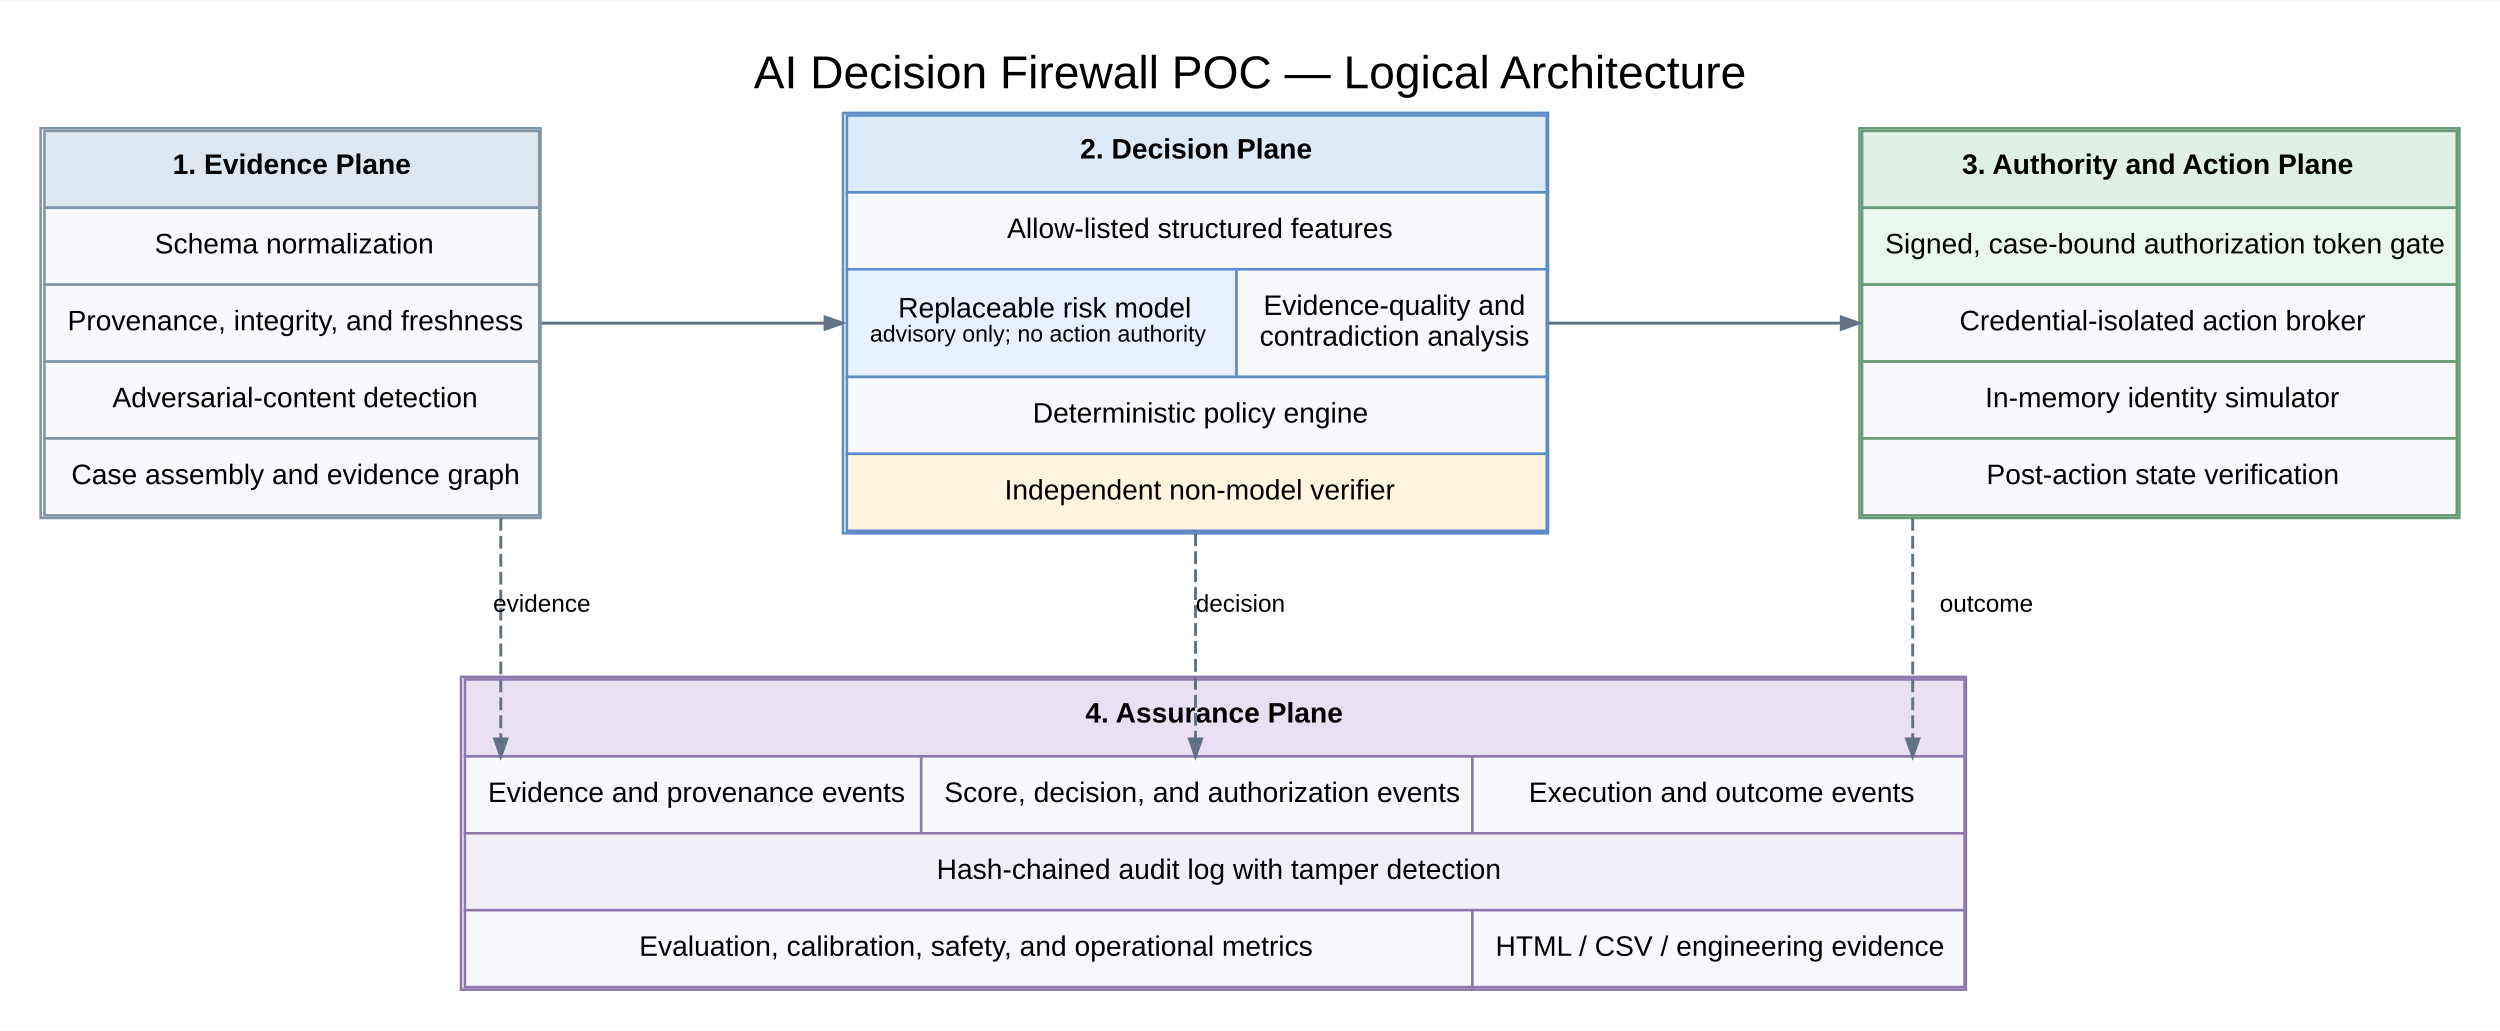
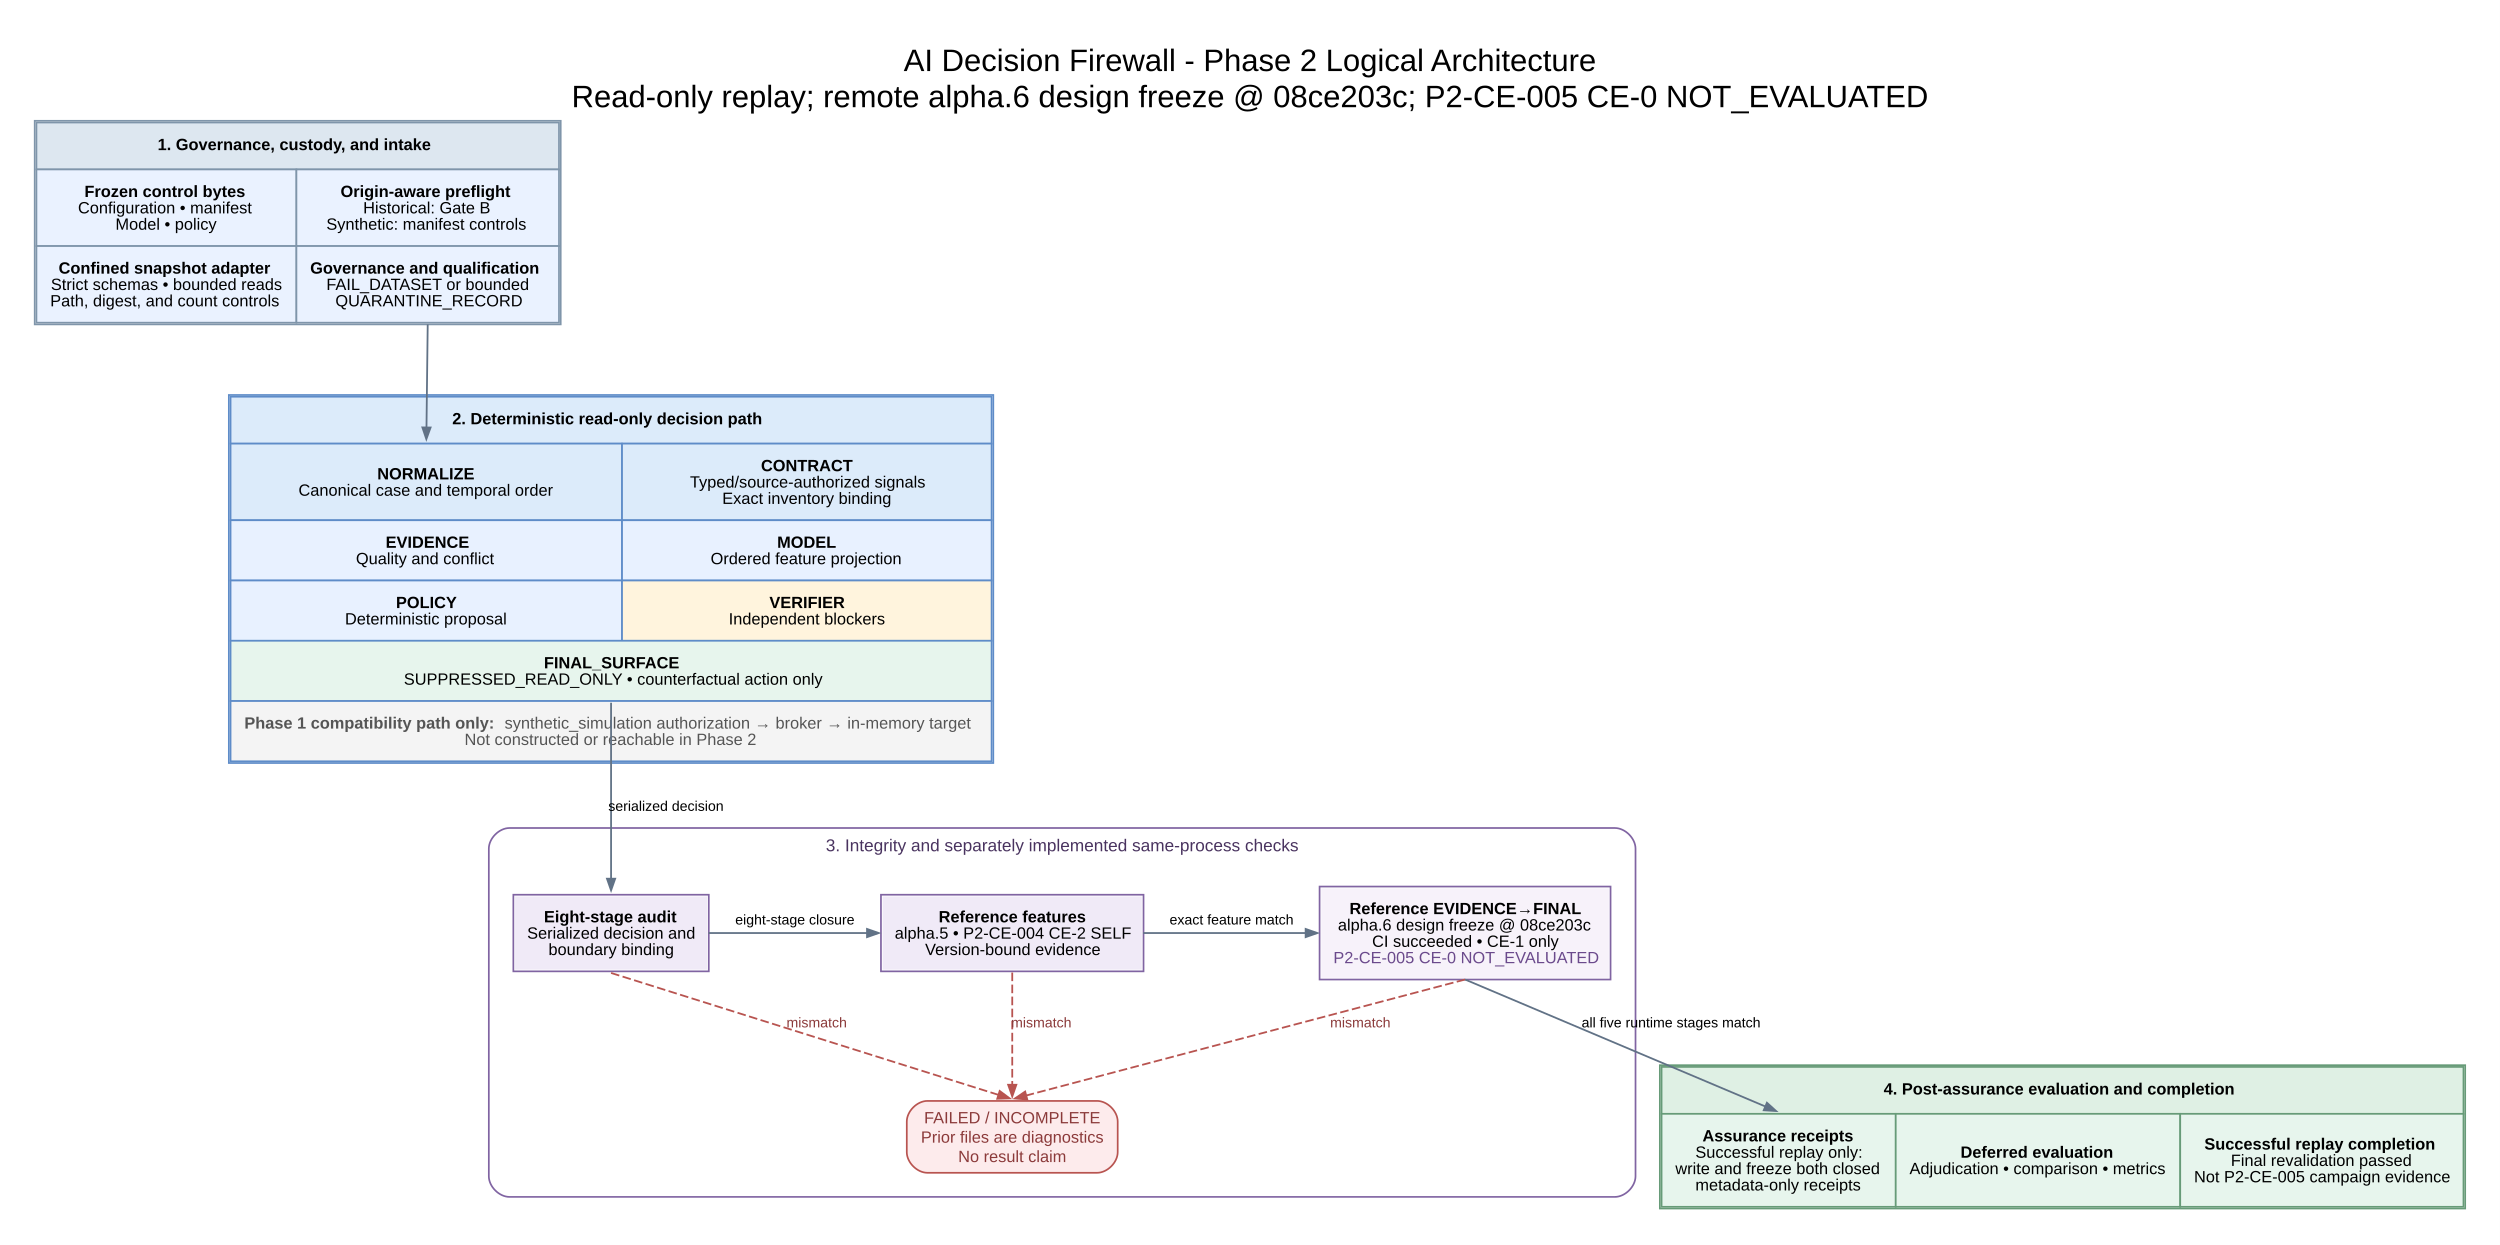
- <svg xmlns="http://www.w3.org/2000/svg" width="975pt" height="402pt" viewBox="0.00 0.00 975.18 401.68">
-   <g id="graph0" class="graph" transform="scale(1 1) rotate(0) translate(15.84 385.84)">
-     <polygon fill="white" stroke="transparent" points="-15.84,15.84 -15.84,-385.84 959.34,-385.84 959.34,15.84 -15.84,15.84" />
-     <text text-anchor="middle" x="471.75" y="-351.6" font-family="Arial" font-size="18.00">AI Decision Firewall POC — Logical Architecture</text>
+ <svg xmlns="http://www.w3.org/2000/svg" width="1452pt" height="723pt" viewBox="0.00 0.00 1452.00 723.00">
+   <g id="graph0" class="graph" transform="scale(1 1) rotate(0) translate(20.16 703.16)">
+     <polygon fill="white" stroke="none" points="-20.16,20.16 -20.16,-703.16 1431.79,-703.16 1431.79,20.16 -20.16,20.16" />
+     <text xml:space="preserve" text-anchor="middle" x="705.81" y="-661.9" font-family="Arial" font-size="18.00">AI Decision Firewall - Phase 2 Logical Architecture</text>
+     <text xml:space="preserve" text-anchor="middle" x="705.81" y="-640.9" font-family="Arial" font-size="18.00">Read-only replay; remote alpha.6 design freeze @ 08ce203c; P2-CE-005 CE-0 NOT_EVALUATED</text>
+     <g id="clust1" class="cluster">
+       <path fill="white" stroke="#8064a2" d="M275.75,-8C275.75,-8 917.75,-8 917.75,-8 923.75,-8 929.75,-14 929.75,-20 929.75,-20 929.75,-210.25 929.75,-210.25 929.75,-216.25 923.75,-222.25 917.75,-222.25 917.75,-222.25 275.75,-222.25 275.75,-222.25 269.75,-222.25 263.75,-216.25 263.75,-210.25 263.75,-210.25 263.75,-20 263.75,-20 263.75,-14 269.75,-8 275.75,-8" />
+       <text xml:space="preserve" text-anchor="middle" x="596.75" y="-208.75" font-family="Arial" font-size="10.00" fill="#49335f">3. Integrity and separately implemented same-process checks</text>
+     </g>
    <g id="node1" class="node">
-       <polygon fill="#dde7f0" stroke="transparent" points="1.5,-305 1.5,-335 194.5,-335 194.5,-305 1.5,-305" />
-       <polygon fill="none" stroke="#7f95aa" points="1.5,-305 1.5,-335 194.5,-335 194.5,-305 1.5,-305" />
-       <text text-anchor="start" x="51.5" y="-318.2" font-family="Arial" font-weight="bold" font-size="11.00">1. Evidence Plane</text>
-       <polygon fill="#f7f9fc" stroke="transparent" points="1.5,-275 1.5,-305 194.5,-305 194.5,-275 1.5,-275" />
-       <polygon fill="none" stroke="#7f95aa" points="1.5,-275 1.5,-305 194.5,-305 194.5,-275 1.5,-275" />
-       <text text-anchor="start" x="44.5" y="-287.2" font-family="Arial" font-size="11.00">Schema normalization</text>
-       <polygon fill="#f7f9fc" stroke="transparent" points="1.5,-245 1.5,-275 194.5,-275 194.5,-245 1.5,-245" />
-       <polygon fill="none" stroke="#7f95aa" points="1.5,-245 1.5,-275 194.5,-275 194.5,-245 1.5,-245" />
-       <text text-anchor="start" x="10.5" y="-257.2" font-family="Arial" font-size="11.00">Provenance, integrity, and freshness</text>
-       <polygon fill="#f7f9fc" stroke="transparent" points="1.5,-215 1.5,-245 194.5,-245 194.5,-215 1.5,-215" />
-       <polygon fill="none" stroke="#7f95aa" points="1.5,-215 1.5,-245 194.5,-245 194.5,-215 1.5,-215" />
-       <text text-anchor="start" x="28" y="-227.2" font-family="Arial" font-size="11.00">Adversarial-content detection</text>
-       <polygon fill="#f7f9fc" stroke="transparent" points="1.5,-185 1.5,-215 194.5,-215 194.5,-185 1.5,-185" />
-       <polygon fill="none" stroke="#7f95aa" points="1.5,-185 1.5,-215 194.5,-215 194.5,-185 1.5,-185" />
-       <text text-anchor="start" x="12" y="-197.2" font-family="Arial" font-size="11.00">Case assembly and evidence graph</text>
-       <polygon fill="none" stroke="#7f95aa" points="0,-184 0,-336 195,-336 195,-184 0,-184" />
+       <polygon fill="none" stroke="#7f95aa" points="0,-514.75 0,-633 305.5,-633 305.5,-514.75 0,-514.75" />
+       <polygon fill="#dde7f0" stroke="none" points="1,-604.75 1,-632 304.5,-632 304.5,-604.75 1,-604.75" />
+       <polygon fill="none" stroke="#7f95aa" points="1,-604.75 1,-632 304.5,-632 304.5,-604.75 1,-604.75" />
+       <text xml:space="preserve" text-anchor="start" x="71.38" y="-615.98" font-family="Arial" font-weight="bold" font-size="9.50">1. Governance, custody, and intake</text>
+       <polygon fill="#eaf2ff" stroke="none" points="1,-560.25 1,-604.75 152,-604.75 152,-560.25 1,-560.25" />
+       <polygon fill="none" stroke="#7f95aa" points="1,-560.25 1,-604.75 152,-604.75 152,-560.25 1,-560.25" />
+       <text xml:space="preserve" text-anchor="start" x="28.88" y="-588.73" font-family="Arial" font-weight="bold" font-size="9.50">Frozen control bytes</text>
+       <text xml:space="preserve" text-anchor="start" x="25.12" y="-579.23" font-family="Arial" font-size="9.50">Configuration • manifest</text>
+       <text xml:space="preserve" text-anchor="start" x="46.88" y="-569.73" font-family="Arial" font-size="9.50">Model • policy</text>
+       <polygon fill="#eaf2ff" stroke="none" points="152,-560.25 152,-604.75 304.5,-604.75 304.5,-560.25 152,-560.25" />
+       <polygon fill="none" stroke="#7f95aa" points="152,-560.25 152,-604.75 304.5,-604.75 304.5,-560.25 152,-560.25" />
+       <text xml:space="preserve" text-anchor="start" x="177.62" y="-588.73" font-family="Arial" font-weight="bold" font-size="9.50">Origin-aware preflight</text>
+       <text xml:space="preserve" text-anchor="start" x="190.75" y="-579.23" font-family="Arial" font-size="9.50">Historical: Gate B</text>
+       <text xml:space="preserve" text-anchor="start" x="169.38" y="-569.73" font-family="Arial" font-size="9.50">Synthetic: manifest controls</text>
+       <polygon fill="#eaf2ff" stroke="none" points="1,-515.75 1,-560.25 152,-560.25 152,-515.75 1,-515.75" />
+       <polygon fill="none" stroke="#7f95aa" points="1,-515.75 1,-560.25 152,-560.25 152,-515.75 1,-515.75" />
+       <text xml:space="preserve" text-anchor="start" x="13.88" y="-544.23" font-family="Arial" font-weight="bold" font-size="9.50">Confined snapshot adapter</text>
+       <text xml:space="preserve" text-anchor="start" x="9.38" y="-534.73" font-family="Arial" font-size="9.50">Strict schemas • bounded reads</text>
+       <text xml:space="preserve" text-anchor="start" x="9" y="-525.23" font-family="Arial" font-size="9.50">Path, digest, and count controls</text>
+       <polygon fill="#eaf2ff" stroke="none" points="152,-515.75 152,-560.25 304.5,-560.25 304.5,-515.75 152,-515.75" />
+       <polygon fill="none" stroke="#7f95aa" points="152,-515.75 152,-560.25 304.5,-560.25 304.5,-515.75 152,-515.75" />
+       <text xml:space="preserve" text-anchor="start" x="160" y="-544.23" font-family="Arial" font-weight="bold" font-size="9.50">Governance and qualification</text>
+       <text xml:space="preserve" text-anchor="start" x="169.38" y="-534.73" font-family="Arial" font-size="9.50">FAIL_DATASET or bounded</text>
+       <text xml:space="preserve" text-anchor="start" x="174.62" y="-525.23" font-family="Arial" font-size="9.50">QUARANTINE_RECORD</text>
    </g>
    <g id="node2" class="node">
-       <polygon fill="#dcebfa" stroke="transparent" points="314.5,-311 314.5,-341 587.5,-341 587.5,-311 314.5,-311" />
-       <polygon fill="none" stroke="#5e8cc8" points="314.5,-311 314.5,-341 587.5,-341 587.5,-311 314.5,-311" />
-       <text text-anchor="start" x="405.5" y="-324.2" font-family="Arial" font-weight="bold" font-size="11.00">2. Decision Plane</text>
-       <polygon fill="#f7f9fc" stroke="transparent" points="314.5,-281 314.5,-311 587.5,-311 587.5,-281 314.5,-281" />
-       <polygon fill="none" stroke="#5e8cc8" points="314.5,-281 314.5,-311 587.5,-311 587.5,-281 314.5,-281" />
-       <text text-anchor="start" x="377" y="-293.2" font-family="Arial" font-size="11.00">Allow-listed structured features</text>
-       <polygon fill="#e8f1ff" stroke="transparent" points="314.5,-239 314.5,-281 466.5,-281 466.5,-239 314.5,-239" />
-       <polygon fill="none" stroke="#5e8cc8" points="314.5,-239 314.5,-281 466.5,-281 466.5,-239 314.5,-239" />
-       <text text-anchor="start" x="334.5" y="-262.2" font-family="Arial" font-size="11.00">Replaceable risk model</text>
-       <text text-anchor="start" x="323.5" y="-252.8" font-family="Arial" font-size="9.00">advisory only; no action authority</text>
-       <polygon fill="#f7f9fc" stroke="transparent" points="466.5,-239 466.5,-281 587.5,-281 587.5,-239 466.5,-239" />
-       <polygon fill="none" stroke="#5e8cc8" points="466.5,-239 466.5,-281 587.5,-281 587.5,-239 466.5,-239" />
-       <text text-anchor="start" x="477" y="-263.2" font-family="Arial" font-size="11.00">Evidence-quality and</text>
-       <text text-anchor="start" x="475.5" y="-251.2" font-family="Arial" font-size="11.00">contradiction analysis</text>
-       <polygon fill="#f7f9fc" stroke="transparent" points="314.5,-209 314.5,-239 587.5,-239 587.5,-209 314.5,-209" />
-       <polygon fill="none" stroke="#5e8cc8" points="314.5,-209 314.5,-239 587.5,-239 587.5,-209 314.5,-209" />
-       <text text-anchor="start" x="387" y="-221.2" font-family="Arial" font-size="11.00">Deterministic policy engine</text>
-       <polygon fill="#fff4dd" stroke="transparent" points="314.5,-179 314.5,-209 587.5,-209 587.5,-179 314.5,-179" />
-       <polygon fill="none" stroke="#5e8cc8" points="314.5,-179 314.5,-209 587.5,-209 587.5,-179 314.5,-179" />
-       <text text-anchor="start" x="376" y="-191.2" font-family="Arial" font-size="11.00">Independent non-model verifier</text>
-       <polygon fill="none" stroke="#5e8cc8" points="313,-178 313,-342 588,-342 588,-178 313,-178" />
+       <polygon fill="none" stroke="#5e8cc8" points="112.75,-260 112.75,-473.75 556.75,-473.75 556.75,-260 112.75,-260" />
+       <polygon fill="#dcebfa" stroke="none" points="113.75,-445.5 113.75,-472.75 555.75,-472.75 555.75,-445.5 113.75,-445.5" />
+       <polygon fill="none" stroke="#5e8cc8" points="113.75,-445.5 113.75,-472.75 555.75,-472.75 555.75,-445.5 113.75,-445.5" />
+       <text xml:space="preserve" text-anchor="start" x="242.5" y="-456.73" font-family="Arial" font-weight="bold" font-size="9.50">2. Deterministic read-only decision path</text>
+       <polygon fill="#dcebfa" stroke="none" points="113.75,-401 113.75,-445.5 341.12,-445.5 341.12,-401 113.75,-401" />
+       <polygon fill="none" stroke="#5e8cc8" points="113.75,-401 113.75,-445.5 341.12,-445.5 341.12,-401 113.75,-401" />
+       <text xml:space="preserve" text-anchor="start" x="198.94" y="-424.73" font-family="Arial" font-weight="bold" font-size="9.50">NORMALIZE</text>
+       <text xml:space="preserve" text-anchor="start" x="153.19" y="-415.23" font-family="Arial" font-size="9.50">Canonical case and temporal order</text>
+       <polygon fill="#dcebfa" stroke="none" points="341.12,-401 341.12,-445.5 555.75,-445.5 555.75,-401 341.12,-401" />
+       <polygon fill="none" stroke="#5e8cc8" points="341.12,-401 341.12,-445.5 555.75,-445.5 555.75,-401 341.12,-401" />
+       <text xml:space="preserve" text-anchor="start" x="421.81" y="-429.48" font-family="Arial" font-weight="bold" font-size="9.50">CONTRACT</text>
+       <text xml:space="preserve" text-anchor="start" x="380.56" y="-419.98" font-family="Arial" font-size="9.50">Typed/source-authorized signals</text>
+       <text xml:space="preserve" text-anchor="start" x="399.31" y="-410.48" font-family="Arial" font-size="9.50">Exact inventory binding</text>
+       <polygon fill="#e8f1ff" stroke="none" points="113.75,-366 113.75,-401 341.12,-401 341.12,-366 113.75,-366" />
+       <polygon fill="none" stroke="#5e8cc8" points="113.75,-366 113.75,-401 341.12,-401 341.12,-366 113.75,-366" />
+       <text xml:space="preserve" text-anchor="start" x="203.81" y="-384.98" font-family="Arial" font-weight="bold" font-size="9.50">EVIDENCE</text>
+       <text xml:space="preserve" text-anchor="start" x="186.56" y="-375.48" font-family="Arial" font-size="9.50">Quality and conflict</text>
+       <polygon fill="#e8f1ff" stroke="none" points="341.12,-366 341.12,-401 555.75,-401 555.75,-366 341.12,-366" />
+       <polygon fill="none" stroke="#5e8cc8" points="341.12,-366 341.12,-401 555.75,-401 555.75,-366 341.12,-366" />
+       <text xml:space="preserve" text-anchor="start" x="431.19" y="-384.98" font-family="Arial" font-weight="bold" font-size="9.50">MODEL</text>
+       <text xml:space="preserve" text-anchor="start" x="392.56" y="-375.48" font-family="Arial" font-size="9.50">Ordered feature projection</text>
+       <polygon fill="#e8f1ff" stroke="none" points="113.75,-331 113.75,-366 341.12,-366 341.12,-331 113.75,-331" />
+       <polygon fill="none" stroke="#5e8cc8" points="113.75,-331 113.75,-366 341.12,-366 341.12,-331 113.75,-331" />
+       <text xml:space="preserve" text-anchor="start" x="209.81" y="-349.98" font-family="Arial" font-weight="bold" font-size="9.50">POLICY</text>
+       <text xml:space="preserve" text-anchor="start" x="180.19" y="-340.48" font-family="Arial" font-size="9.50">Deterministic proposal</text>
+       <polygon fill="#fff4dd" stroke="none" points="341.12,-331 341.12,-366 555.75,-366 555.75,-331 341.12,-331" />
+       <polygon fill="none" stroke="#5e8cc8" points="341.12,-331 341.12,-366 555.75,-366 555.75,-331 341.12,-331" />
+       <text xml:space="preserve" text-anchor="start" x="426.69" y="-349.98" font-family="Arial" font-weight="bold" font-size="9.50">VERIFIER</text>
+       <text xml:space="preserve" text-anchor="start" x="403.06" y="-340.48" font-family="Arial" font-size="9.50">Independent blockers</text>
+       <polygon fill="#e7f5ed" stroke="none" points="113.75,-296 113.75,-331 555.75,-331 555.75,-296 113.75,-296" />
+       <polygon fill="none" stroke="#5e8cc8" points="113.75,-296 113.75,-331 555.75,-331 555.75,-296 113.75,-296" />
+       <text xml:space="preserve" text-anchor="start" x="295.75" y="-314.98" font-family="Arial" font-weight="bold" font-size="9.50">FINAL_SURFACE</text>
+       <text xml:space="preserve" text-anchor="start" x="214.38" y="-305.48" font-family="Arial" font-size="9.50">SUPPRESSED_READ_ONLY • counterfactual action only</text>
+       <polygon fill="#f4f4f4" stroke="none" points="113.75,-261 113.75,-296 555.75,-296 555.75,-261 113.75,-261" />
+       <polygon fill="none" stroke="#5e8cc8" points="113.75,-261 113.75,-296 555.75,-296 555.75,-261 113.75,-261" />
+       <text xml:space="preserve" text-anchor="start" x="121.75" y="-279.98" font-family="Arial" font-weight="bold" font-size="9.50" fill="#555555">Phase 1 compatibility path only:</text>
+       <text xml:space="preserve" text-anchor="start" x="270.25" y="-279.98" font-family="Arial" font-size="9.50" fill="#555555"> synthetic_simulation authorization → broker → in-memory target</text>
+       <text xml:space="preserve" text-anchor="start" x="249.62" y="-270.48" font-family="Arial" font-size="9.50" fill="#555555">Not constructed or reachable in Phase 2</text>
+     </g>
+     <g id="edge6" class="edge">
+       <path fill="none" stroke="#617286" stroke-width="1.05" d="M228.25,-514.75C228.25,-514.75 227.75,-473.09 227.54,-454.87" />
+       <polygon fill="#617286" stroke="#617286" stroke-width="1.05" points="229.92,-454.86 227.46,-448.09 225.16,-454.92 229.92,-454.86" />
+     </g>
+     <g id="node3" class="node">
+       <polygon fill="none" stroke="#8064a2" points="278,-139 278,-183.5 391.5,-183.5 391.5,-139 278,-139" />
+       <polygon fill="#f0eaf7" stroke="none" points="279,-140 279,-182.5 390.5,-182.5 390.5,-140 279,-140" />
+       <text xml:space="preserve" text-anchor="start" x="295.75" y="-167.47" font-family="Arial" font-weight="bold" font-size="9.50">Eight-stage audit</text>
+       <text xml:space="preserve" text-anchor="start" x="286" y="-157.97" font-family="Arial" font-size="9.50">Serialized decision and</text>
+       <text xml:space="preserve" text-anchor="start" x="298.38" y="-148.47" font-family="Arial" font-size="9.50">boundary binding</text>
+     </g>
+     <g id="edge7" class="edge">
+       <path fill="none" stroke="#617286" stroke-width="1.05" d="M334.75,-295C334.75,-295 334.75,-218.45 334.75,-192.74" />
+       <polygon fill="#617286" stroke="#617286" stroke-width="1.05" points="337.13,-192.82 334.75,-186.02 332.37,-192.82 337.13,-192.82" />
+       <text xml:space="preserve" text-anchor="middle" x="366.62" y="-232.21" font-family="Arial" font-size="8.20">serialized decision</text>
+     </g>
+     <g id="node4" class="node">
+       <polygon fill="none" stroke="#8064a2" points="491.5,-139 491.5,-183.5 644,-183.5 644,-139 491.5,-139" />
+       <polygon fill="#f0eaf7" stroke="none" points="492.5,-140 492.5,-182.5 643,-182.5 643,-140 492.5,-140" />
+       <text xml:space="preserve" text-anchor="start" x="525" y="-167.47" font-family="Arial" font-weight="bold" font-size="9.50">Reference features</text>
+       <text xml:space="preserve" text-anchor="start" x="499.5" y="-157.97" font-family="Arial" font-size="9.50">alpha.5 • P2-CE-004 CE-2 SELF</text>
+       <text xml:space="preserve" text-anchor="start" x="517.12" y="-148.47" font-family="Arial" font-size="9.50">Version-bound evidence</text>
    </g>
    <g id="edge1" class="edge">
-       <path fill="none" stroke="#617286" stroke-width="1.15" d="M195.36,-260C195.36,-260 306,-260 306,-260" />
-       <polygon fill="#617286" stroke="#617286" stroke-width="1.15" points="306,-262.38 312.8,-260 306,-257.62 306,-262.38" />
+       <path fill="none" stroke="#617286" stroke-width="1.05" d="M391.45,-161.25C419.15,-161.25 453.03,-161.25 483.67,-161.25" />
+       <polygon fill="#617286" stroke="#617286" stroke-width="1.05" points="483.41,-163.63 490.21,-161.25 483.41,-158.87 483.41,-163.63" />
+       <text xml:space="preserve" text-anchor="middle" x="441.5" y="-166.21" font-family="Arial" font-size="8.20">eight-stage closure</text>
    </g>
-     <g id="node4" class="node">
-       <polygon fill="#e9e1f3" stroke="transparent" points="165.5,-91 165.5,-121 750.5,-121 750.5,-91 165.5,-91" />
-       <polygon fill="none" stroke="#8c78ad" points="165.5,-91 165.5,-121 750.5,-121 750.5,-91 165.5,-91" />
-       <text text-anchor="start" x="407.5" y="-104.2" font-family="Arial" font-weight="bold" font-size="11.00">4. Assurance Plane</text>
-       <polygon fill="#f7f9fc" stroke="transparent" points="165.5,-61 165.5,-91 343.5,-91 343.5,-61 165.5,-61" />
-       <polygon fill="none" stroke="#8c78ad" points="165.5,-61 165.5,-91 343.5,-91 343.5,-61 165.5,-61" />
-       <text text-anchor="start" x="174.5" y="-73.2" font-family="Arial" font-size="11.00">Evidence and provenance events</text>
-       <polygon fill="#f7f9fc" stroke="transparent" points="343.5,-61 343.5,-91 558.5,-91 558.5,-61 343.5,-61" />
-       <polygon fill="none" stroke="#8c78ad" points="343.5,-61 343.5,-91 558.5,-91 558.5,-61 343.5,-61" />
-       <text text-anchor="start" x="352.5" y="-73.2" font-family="Arial" font-size="11.00">Score, decision, and authorization events</text>
-       <polygon fill="#f7f9fc" stroke="transparent" points="558.5,-61 558.5,-91 750.5,-91 750.5,-61 558.5,-61" />
-       <polygon fill="none" stroke="#8c78ad" points="558.5,-61 558.5,-91 750.5,-91 750.5,-61 558.5,-61" />
-       <text text-anchor="start" x="580.5" y="-73.2" font-family="Arial" font-size="11.00">Execution and outcome events</text>
-       <polygon fill="#f3eff8" stroke="transparent" points="165.5,-31 165.5,-61 750.5,-61 750.5,-31 165.5,-31" />
-       <polygon fill="none" stroke="#8c78ad" points="165.5,-31 165.5,-61 750.5,-61 750.5,-31 165.5,-31" />
-       <text text-anchor="start" x="349.5" y="-43.2" font-family="Arial" font-size="11.00">Hash-chained audit log with tamper detection</text>
-       <polygon fill="#f7f9fc" stroke="transparent" points="165.5,-1 165.5,-31 558.5,-31 558.5,-1 165.5,-1" />
-       <polygon fill="none" stroke="#8c78ad" points="165.5,-1 165.5,-31 558.5,-31 558.5,-1 165.5,-1" />
-       <text text-anchor="start" x="233.5" y="-13.2" font-family="Arial" font-size="11.00">Evaluation, calibration, safety, and operational metrics</text>
-       <polygon fill="#f7f9fc" stroke="transparent" points="558.5,-1 558.5,-31 750.5,-31 750.5,-1 558.5,-1" />
-       <polygon fill="none" stroke="#8c78ad" points="558.5,-1 558.5,-31 750.5,-31 750.5,-1 558.5,-1" />
-       <text text-anchor="start" x="567.5" y="-13.2" font-family="Arial" font-size="11.00">HTML / CSV / engineering evidence</text>
-       <polygon fill="none" stroke="#8c78ad" points="164,0 164,-122 751,-122 751,0 164,0" />
+     <g id="node6" class="node">
+       <path fill="#fdebec" stroke="#b85450" d="M617,-63.75C617,-63.75 518.5,-63.75 518.5,-63.75 512.5,-63.75 506.5,-57.75 506.5,-51.75 506.5,-51.75 506.5,-34 506.5,-34 506.5,-28 512.5,-22 518.5,-22 518.5,-22 617,-22 617,-22 623,-22 629,-28 629,-34 629,-34 629,-51.75 629,-51.75 629,-57.75 623,-63.75 617,-63.75" />
+       <text xml:space="preserve" text-anchor="middle" x="567.75" y="-50.73" font-family="Arial" font-size="9.50" fill="#8b3a3a">FAILED / INCOMPLETE</text>
+       <text xml:space="preserve" text-anchor="middle" x="567.75" y="-39.48" font-family="Arial" font-size="9.50" fill="#8b3a3a">Prior files are diagnostics</text>
+       <text xml:space="preserve" text-anchor="middle" x="567.75" y="-28.23" font-family="Arial" font-size="9.50" fill="#8b3a3a">No result claim</text>
    </g>
    <g id="edge3" class="edge">
-       <path fill="none" stroke="#617286" stroke-width="1.15" stroke-dasharray="5,2" d="M179.5,-184C179.5,-184 179.5,-97.8 179.5,-97.8" />
-       <polygon fill="#617286" stroke="#617286" stroke-width="1.15" points="181.88,-97.8 179.5,-91 177.12,-97.8 181.88,-97.8" />
-       <text text-anchor="middle" x="195.5" y="-147.4" font-family="Arial" font-size="9.50">evidence</text>
+       <path fill="none" stroke="#b85450" stroke-width="1.05" stroke-dasharray="5,2" d="M334.75,-138.07C334.75,-138.07 519.57,-79.91 560,-67.19" />
+       <polygon fill="#b85450" stroke="#b85450" stroke-width="1.05" points="560.46,-69.54 566.23,-65.23 559.03,-65 560.46,-69.54" />
+       <text xml:space="preserve" text-anchor="middle" x="454.17" y="-106.46" font-family="Arial" font-size="8.20" fill="#8b3a3a">mismatch</text>
    </g>
-     <g id="node3" class="node">
-       <polygon fill="#dff0e4" stroke="transparent" points="710.5,-305 710.5,-335 942.5,-335 942.5,-305 710.5,-305" />
-       <polygon fill="none" stroke="#679b78" points="710.5,-305 710.5,-335 942.5,-335 942.5,-305 710.5,-305" />
-       <text text-anchor="start" x="749.5" y="-318.2" font-family="Arial" font-weight="bold" font-size="11.00">3. Authority and Action Plane</text>
-       <polygon fill="#e9f8ee" stroke="transparent" points="710.5,-275 710.5,-305 942.5,-305 942.5,-275 710.5,-275" />
-       <polygon fill="none" stroke="#679b78" points="710.5,-275 710.5,-305 942.5,-305 942.5,-275 710.5,-275" />
-       <text text-anchor="start" x="719.5" y="-287.2" font-family="Arial" font-size="11.00">Signed, case-bound authorization token gate</text>
-       <polygon fill="#f7f9fc" stroke="transparent" points="710.5,-245 710.5,-275 942.5,-275 942.5,-245 710.5,-245" />
-       <polygon fill="none" stroke="#679b78" points="710.5,-245 710.5,-275 942.5,-275 942.5,-245 710.5,-245" />
-       <text text-anchor="start" x="748.5" y="-257.2" font-family="Arial" font-size="11.00">Credential-isolated action broker</text>
-       <polygon fill="#f7f9fc" stroke="transparent" points="710.5,-215 710.5,-245 942.5,-245 942.5,-215 710.5,-215" />
-       <polygon fill="none" stroke="#679b78" points="710.5,-215 710.5,-245 942.5,-245 942.5,-215 710.5,-215" />
-       <text text-anchor="start" x="758.5" y="-227.2" font-family="Arial" font-size="11.00">In-memory identity simulator</text>
-       <polygon fill="#f7f9fc" stroke="transparent" points="710.5,-185 710.5,-215 942.5,-215 942.5,-185 710.5,-185" />
-       <polygon fill="none" stroke="#679b78" points="710.5,-185 710.5,-215 942.5,-215 942.5,-185 710.5,-185" />
-       <text text-anchor="start" x="759" y="-197.2" font-family="Arial" font-size="11.00">Post-action state verification</text>
-       <polygon fill="none" stroke="#679b78" points="709.5,-184 709.5,-336 943.5,-336 943.5,-184 709.5,-184" />
+     <g id="node5" class="node">
+       <polygon fill="none" stroke="#8064a2" points="746.25,-134.25 746.25,-188.25 915.25,-188.25 915.25,-134.25 746.25,-134.25" />
+       <polygon fill="#f7f2fa" stroke="none" points="747.25,-135.25 747.25,-187.25 914.25,-187.25 914.25,-135.25 747.25,-135.25" />
+       <text xml:space="preserve" text-anchor="start" x="763.62" y="-172.22" font-family="Arial" font-weight="bold" font-size="9.50">Reference EVIDENCE→FINAL</text>
+       <text xml:space="preserve" text-anchor="start" x="756.88" y="-162.72" font-family="Arial" font-size="9.50">alpha.6 design freeze @ 08ce203c</text>
+       <text xml:space="preserve" text-anchor="start" x="776.75" y="-153.22" font-family="Arial" font-size="9.50">CI succeeded • CE-1 only</text>
+       <text xml:space="preserve" text-anchor="start" x="754.25" y="-143.72" font-family="Arial" font-size="9.50" fill="#6b4a8c">P2-CE-005 CE-0 NOT_EVALUATED</text>
    </g>
    <g id="edge2" class="edge">
-       <path fill="none" stroke="#617286" stroke-width="1.15" d="M588.11,-260C588.11,-260 702.4,-260 702.4,-260" />
-       <polygon fill="#617286" stroke="#617286" stroke-width="1.15" points="702.4,-262.38 709.2,-260 702.4,-257.62 702.4,-262.38" />
+       <path fill="none" stroke="#617286" stroke-width="1.05" d="M643.82,-161.25C673.34,-161.25 707.43,-161.25 738.35,-161.25" />
+       <polygon fill="#617286" stroke="#617286" stroke-width="1.05" points="738.16,-163.63 744.96,-161.25 738.16,-158.87 738.16,-163.63" />
+       <text xml:space="preserve" text-anchor="middle" x="695.12" y="-166.21" font-family="Arial" font-size="8.20">exact feature match</text>
    </g>
    <g id="edge4" class="edge">
-       <path fill="none" stroke="#617286" stroke-width="1.15" stroke-dasharray="5,2" d="M450.5,-178C450.5,-178 450.5,-97.8 450.5,-97.8" />
-       <polygon fill="#617286" stroke="#617286" stroke-width="1.15" points="452.88,-97.8 450.5,-91 448.12,-97.8 452.88,-97.8" />
-       <text text-anchor="middle" x="468" y="-147.4" font-family="Arial" font-size="9.50">decision</text>
+       <path fill="none" stroke="#b85450" stroke-width="1.05" stroke-dasharray="5,2" d="M567.75,-138.32C567.75,-138.32 567.75,-92.06 567.75,-72.9" />
+       <polygon fill="#b85450" stroke="#b85450" stroke-width="1.05" points="570.13,-73.14 567.75,-66.34 565.37,-73.14 570.13,-73.14" />
+       <text xml:space="preserve" text-anchor="middle" x="584.62" y="-106.46" font-family="Arial" font-size="8.20" fill="#8b3a3a">mismatch</text>
    </g>
    <g id="edge5" class="edge">
-       <path fill="none" stroke="#617286" stroke-width="1.15" stroke-dasharray="5,2" d="M730.25,-184C730.25,-184 730.25,-97.8 730.25,-97.8" />
-       <polygon fill="#617286" stroke="#617286" stroke-width="1.15" points="732.63,-97.8 730.25,-91 727.87,-97.8 732.63,-97.8" />
-       <text text-anchor="middle" x="759" y="-147.4" font-family="Arial" font-size="9.50">outcome</text>
+       <path fill="none" stroke="#b85450" stroke-width="1.05" stroke-dasharray="5,2" d="M830.75,-134.25C830.75,-134.25 619.38,-78.39 575.62,-66.83" />
+       <polygon fill="#b85450" stroke="#b85450" stroke-width="1.05" points="576.47,-64.59 569.29,-65.16 575.25,-69.19 576.47,-64.59" />
+       <text xml:space="preserve" text-anchor="middle" x="769.91" y="-106.46" font-family="Arial" font-size="8.20" fill="#8b3a3a">mismatch</text>
+     </g>
+     <g id="node7" class="node">
+       <polygon fill="none" stroke="#679b78" points="943.88,-1.25 943.88,-84.5 1411.62,-84.5 1411.62,-1.25 943.88,-1.25" />
+       <polygon fill="#dff0e4" stroke="none" points="944.88,-56.25 944.88,-83.5 1410.62,-83.5 1410.62,-56.25 944.88,-56.25" />
+       <polygon fill="none" stroke="#679b78" points="944.88,-56.25 944.88,-83.5 1410.62,-83.5 1410.62,-56.25 944.88,-56.25" />
+       <text xml:space="preserve" text-anchor="start" x="1073.88" y="-67.47" font-family="Arial" font-weight="bold" font-size="9.50">4. Post-assurance evaluation and completion</text>
+       <polygon fill="#e7f5ed" stroke="none" points="944.88,-2.25 944.88,-56.25 1080.88,-56.25 1080.88,-2.25 944.88,-2.25" />
+       <polygon fill="none" stroke="#679b78" points="944.88,-2.25 944.88,-56.25 1080.88,-56.25 1080.88,-2.25 944.88,-2.25" />
+       <text xml:space="preserve" text-anchor="start" x="968.62" y="-40.23" font-family="Arial" font-weight="bold" font-size="9.50">Assurance receipts</text>
+       <text xml:space="preserve" text-anchor="start" x="964.5" y="-30.73" font-family="Arial" font-size="9.50">Successful replay only:</text>
+       <text xml:space="preserve" text-anchor="start" x="952.88" y="-21.23" font-family="Arial" font-size="9.50">write and freeze both closed</text>
+       <text xml:space="preserve" text-anchor="start" x="964.5" y="-11.72" font-family="Arial" font-size="9.50">metadata-only receipts</text>
+       <polygon fill="#e7f5ed" stroke="none" points="1080.88,-2.25 1080.88,-56.25 1246.12,-56.25 1246.12,-2.25 1080.88,-2.25" />
+       <polygon fill="none" stroke="#679b78" points="1080.88,-2.25 1080.88,-56.25 1246.12,-56.25 1246.12,-2.25 1080.88,-2.25" />
+       <text xml:space="preserve" text-anchor="start" x="1118.5" y="-30.73" font-family="Arial" font-weight="bold" font-size="9.50">Deferred evaluation</text>
+       <text xml:space="preserve" text-anchor="start" x="1088.88" y="-21.23" font-family="Arial" font-size="9.50">Adjudication • comparison • metrics</text>
+       <polygon fill="#e7f5ed" stroke="none" points="1246.12,-2.25 1246.12,-56.25 1410.62,-56.25 1410.62,-2.25 1246.12,-2.25" />
+       <polygon fill="none" stroke="#679b78" points="1246.12,-2.25 1246.12,-56.25 1410.62,-56.25 1410.62,-2.25 1246.12,-2.25" />
+       <text xml:space="preserve" text-anchor="start" x="1260.12" y="-35.48" font-family="Arial" font-weight="bold" font-size="9.50">Successful replay completion</text>
+       <text xml:space="preserve" text-anchor="start" x="1275.5" y="-25.98" font-family="Arial" font-size="9.50">Final revalidation passed</text>
+       <text xml:space="preserve" text-anchor="start" x="1254.12" y="-16.48" font-family="Arial" font-size="9.50">Not P2-CE-005 campaign evidence</text>
+     </g>
+     <g id="edge8" class="edge">
+       <path fill="none" stroke="#617286" stroke-width="1.05" d="M830.75,-134.25C830.75,-134.25 971.44,-74.77 1005.51,-60.36" />
+       <polygon fill="#617286" stroke="#617286" stroke-width="1.05" points="1006.07,-62.71 1011.41,-57.87 1004.22,-58.32 1006.07,-62.71" />
+       <text xml:space="preserve" text-anchor="middle" x="950.39" y="-106.46" font-family="Arial" font-size="8.20">all five runtime stages match</text>
    </g>
  </g>
</svg>
